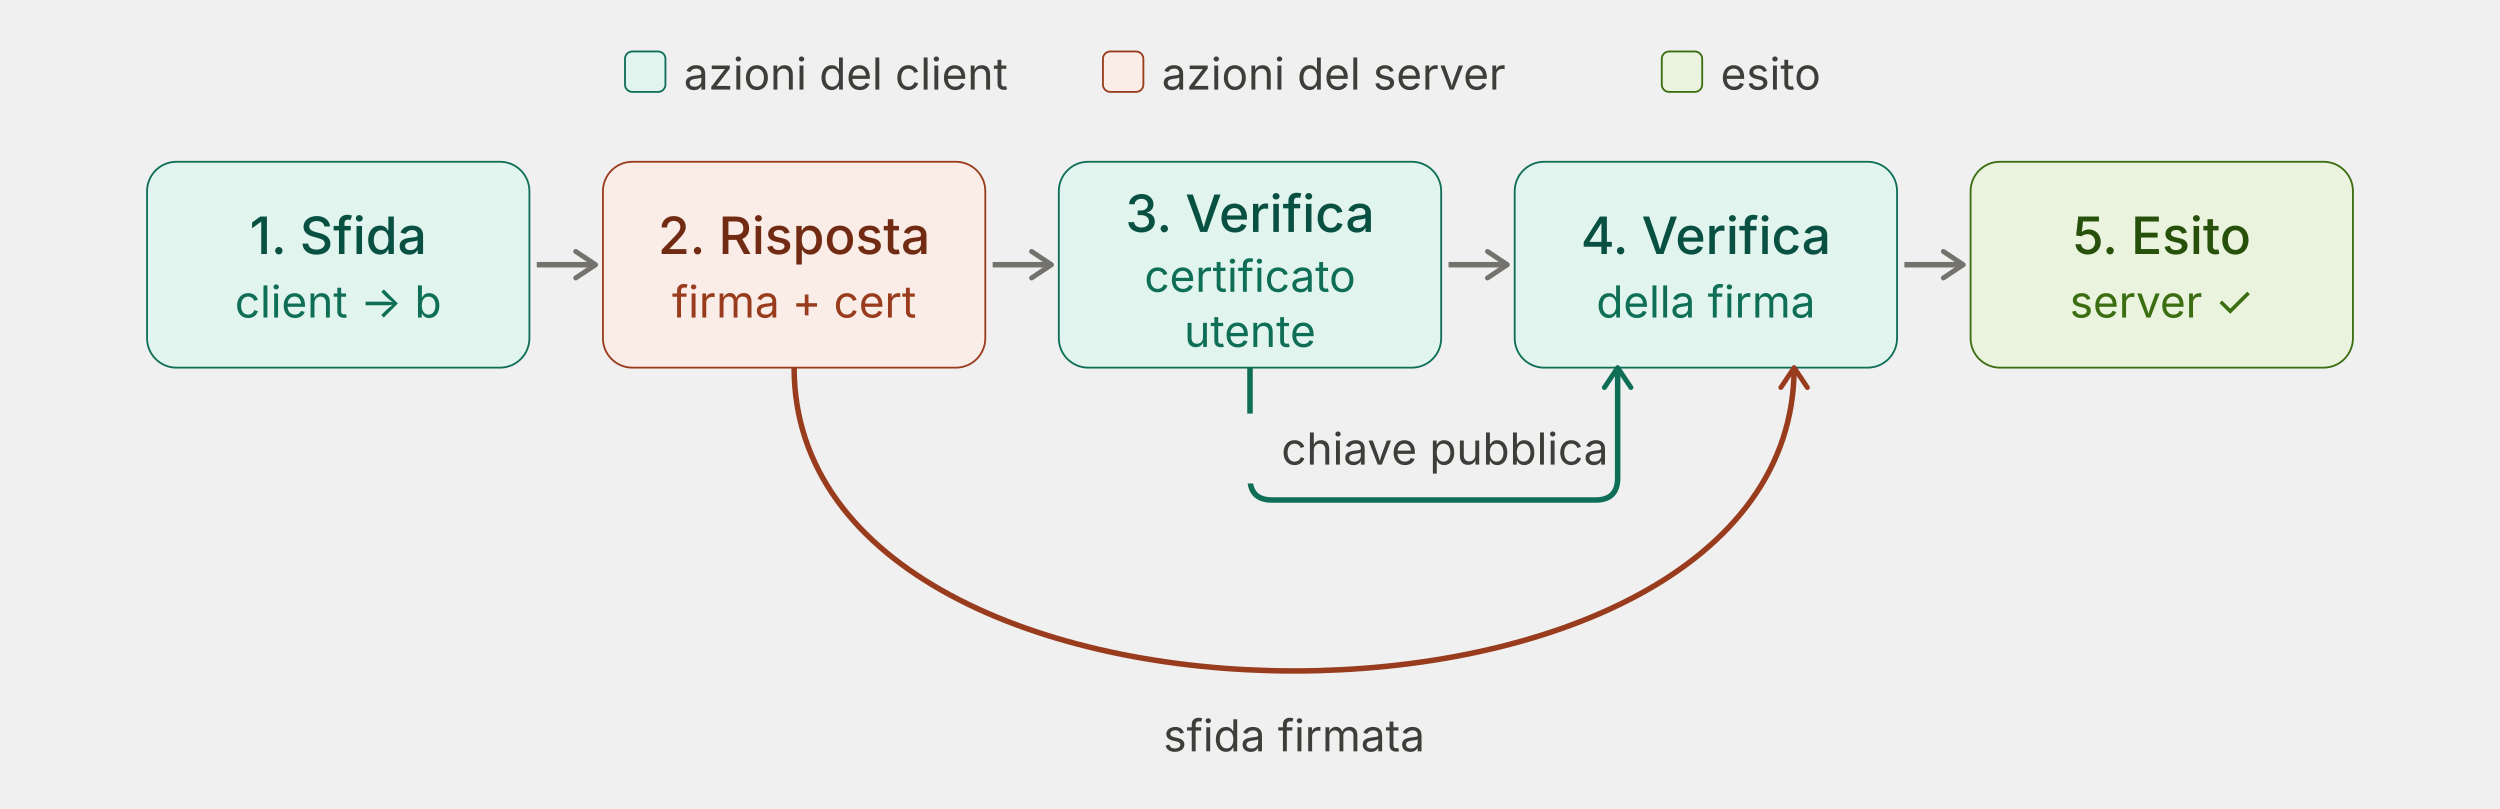
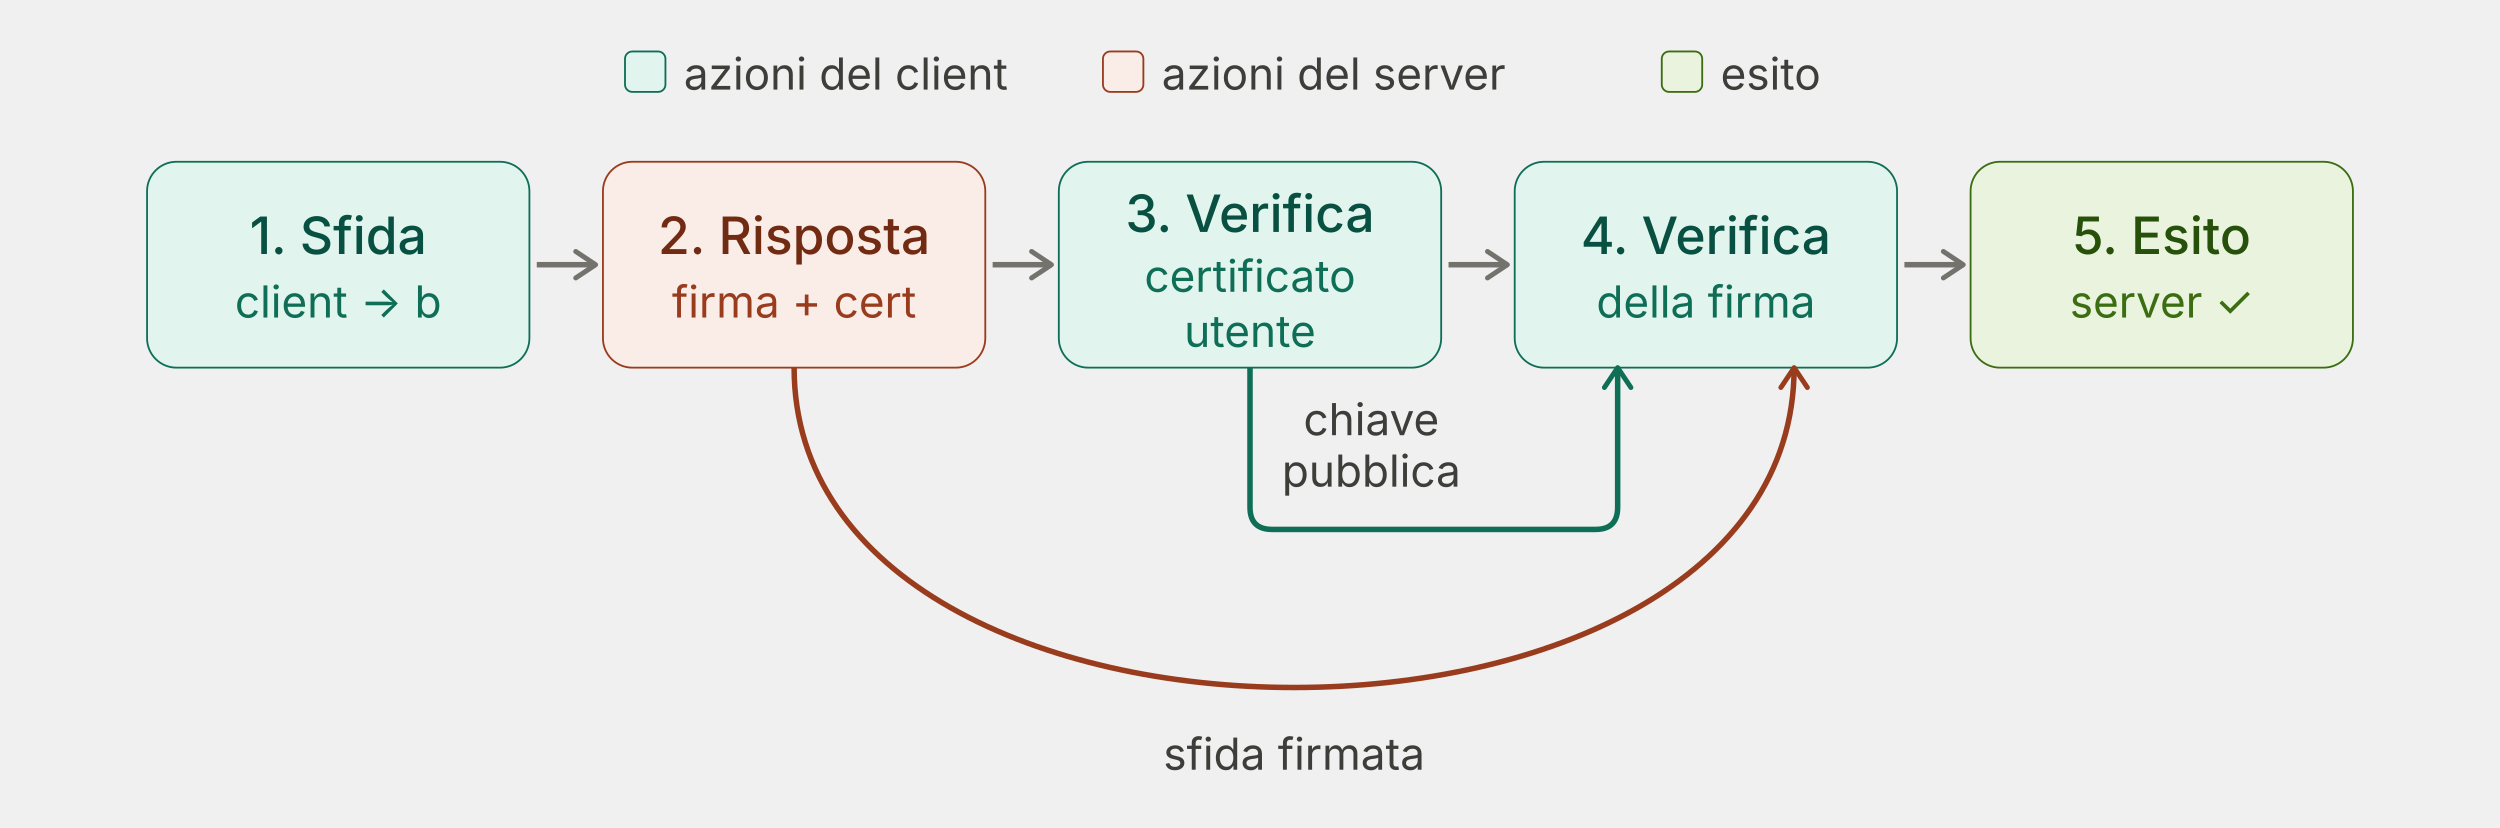
- <svg xmlns="http://www.w3.org/2000/svg" width="100%" viewBox="0 0 680 220" role="img" style="">
+ <svg xmlns="http://www.w3.org/2000/svg" width="100%" viewBox="0 0 680 225" role="img" style="">
  <defs>
    <marker id="arrow" viewBox="0 0 10 10" refX="8" refY="5" markerWidth="6" markerHeight="6" orient="auto-start-reverse">
      <path d="M2 1L8 5L2 9" fill="none" stroke="context-stroke" stroke-width="1.5" stroke-linecap="round" stroke-linejoin="round" />
    </marker>
-     <mask id="imagine-text-gaps-hqwn0w" maskUnits="userSpaceOnUse">
-       <rect x="0" y="0" width="680" height="220" fill="white" />
-       <rect x="182" y="10.5" width="94.914" height="19" fill="black" rx="2" />
-       <rect x="312" y="10.5" width="99.688" height="19" fill="black" rx="2" />
-       <rect x="464" y="10.5" width="36.036" height="19" fill="black" rx="2" />
-       <rect x="64.824" y="53.25" width="54.591" height="21.5" fill="black" rx="2" />
-       <rect x="61.016" y="72.5" width="62.024" height="19" fill="black" rx="2" />
-       <rect x="175.617" y="53.25" width="81.002" height="21.5" fill="black" rx="2" />
-       <rect x="178.961" y="72.5" width="74.078" height="19" fill="black" rx="2" />
-       <rect x="302.875" y="47.25" width="74.492" height="21.5" fill="black" rx="2" />
-       <rect x="306.336" y="65.5" width="67.338" height="19" fill="black" rx="2" />
-       <rect x="317.125" y="80.5" width="45.798" height="19" fill="black" rx="2" />
-       <rect x="426.48" y="53.25" width="75.276" height="21.5" fill="black" rx="2" />
-       <rect x="430.285" y="72.5" width="67.43" height="19" fill="black" rx="2" />
-       <rect x="559.914" y="53.25" width="56.449" height="21.5" fill="black" rx="2" />
-       <rect x="560.129" y="72.5" width="55.748" height="19" fill="black" rx="2" />
-       <rect x="335.258" y="112.5" width="95.484" height="19" fill="black" rx="2" />
-       <rect x="312.012" y="190.5" width="79.977" height="19" fill="black" rx="2" />
-     </mask>
  </defs>
  <rect x="170" y="14" width="11" height="11" rx="2" stroke-width="0.5" style="fill:rgb(225, 245, 238);stroke:rgb(15, 110, 86);color:rgb(0, 0, 0);stroke-width:0.5px;stroke-linecap:butt;stroke-linejoin:miter;opacity:1;font-family:&quot;Anthropic Sans&quot;, -apple-system, BlinkMacSystemFont, &quot;Segoe UI&quot;, sans-serif;font-size:16px;font-weight:400;text-anchor:start;dominant-baseline:auto" />
  <text x="186" y="20" dominant-baseline="central" style="fill:rgb(61, 61, 58);stroke:none;color:rgb(0, 0, 0);stroke-width:1px;stroke-linecap:butt;stroke-linejoin:miter;opacity:1;font-family:&quot;Anthropic Sans&quot;, -apple-system, BlinkMacSystemFont, &quot;Segoe UI&quot;, sans-serif;font-size:12px;font-weight:400;text-anchor:start;dominant-baseline:central">azioni del client</text>
  <rect x="300" y="14" width="11" height="11" rx="2" stroke-width="0.5" style="fill:rgb(250, 236, 231);stroke:rgb(153, 60, 29);color:rgb(0, 0, 0);stroke-width:0.5px;stroke-linecap:butt;stroke-linejoin:miter;opacity:1;font-family:&quot;Anthropic Sans&quot;, -apple-system, BlinkMacSystemFont, &quot;Segoe UI&quot;, sans-serif;font-size:16px;font-weight:400;text-anchor:start;dominant-baseline:auto" />
  <text x="316" y="20" dominant-baseline="central" style="fill:rgb(61, 61, 58);stroke:none;color:rgb(0, 0, 0);stroke-width:1px;stroke-linecap:butt;stroke-linejoin:miter;opacity:1;font-family:&quot;Anthropic Sans&quot;, -apple-system, BlinkMacSystemFont, &quot;Segoe UI&quot;, sans-serif;font-size:12px;font-weight:400;text-anchor:start;dominant-baseline:central">azioni del server</text>
  <rect x="452" y="14" width="11" height="11" rx="2" stroke-width="0.5" style="fill:rgb(234, 243, 222);stroke:rgb(59, 109, 17);color:rgb(0, 0, 0);stroke-width:0.5px;stroke-linecap:butt;stroke-linejoin:miter;opacity:1;font-family:&quot;Anthropic Sans&quot;, -apple-system, BlinkMacSystemFont, &quot;Segoe UI&quot;, sans-serif;font-size:16px;font-weight:400;text-anchor:start;dominant-baseline:auto" />
  <text x="468" y="20" dominant-baseline="central" style="fill:rgb(61, 61, 58);stroke:none;color:rgb(0, 0, 0);stroke-width:1px;stroke-linecap:butt;stroke-linejoin:miter;opacity:1;font-family:&quot;Anthropic Sans&quot;, -apple-system, BlinkMacSystemFont, &quot;Segoe UI&quot;, sans-serif;font-size:12px;font-weight:400;text-anchor:start;dominant-baseline:central">esito</text>
  <g style="fill:rgb(0, 0, 0);stroke:none;color:rgb(0, 0, 0);stroke-width:1px;stroke-linecap:butt;stroke-linejoin:miter;opacity:1;font-family:&quot;Anthropic Sans&quot;, -apple-system, BlinkMacSystemFont, &quot;Segoe UI&quot;, sans-serif;font-size:16px;font-weight:400;text-anchor:start;dominant-baseline:auto">
    <rect x="40" y="44" width="104" height="56" rx="8" stroke-width="0.5" style="fill:rgb(225, 245, 238);stroke:rgb(15, 110, 86);color:rgb(0, 0, 0);stroke-width:0.5px;stroke-linecap:butt;stroke-linejoin:miter;opacity:1;font-family:&quot;Anthropic Sans&quot;, -apple-system, BlinkMacSystemFont, &quot;Segoe UI&quot;, sans-serif;font-size:16px;font-weight:400;text-anchor:start;dominant-baseline:auto" />
    <text x="92" y="64" text-anchor="middle" dominant-baseline="central" style="fill:rgb(8, 80, 65);stroke:none;color:rgb(0, 0, 0);stroke-width:1px;stroke-linecap:butt;stroke-linejoin:miter;opacity:1;font-family:&quot;Anthropic Sans&quot;, -apple-system, BlinkMacSystemFont, &quot;Segoe UI&quot;, sans-serif;font-size:14px;font-weight:500;text-anchor:middle;dominant-baseline:central">1. Sfida</text>
    <text x="92" y="82" text-anchor="middle" dominant-baseline="central" style="fill:rgb(15, 110, 86);stroke:none;color:rgb(0, 0, 0);stroke-width:1px;stroke-linecap:butt;stroke-linejoin:miter;opacity:1;font-family:&quot;Anthropic Sans&quot;, -apple-system, BlinkMacSystemFont, &quot;Segoe UI&quot;, sans-serif;font-size:12px;font-weight:400;text-anchor:middle;dominant-baseline:central">client → b</text>
  </g>
  <g style="fill:rgb(0, 0, 0);stroke:none;color:rgb(0, 0, 0);stroke-width:1px;stroke-linecap:butt;stroke-linejoin:miter;opacity:1;font-family:&quot;Anthropic Sans&quot;, -apple-system, BlinkMacSystemFont, &quot;Segoe UI&quot;, sans-serif;font-size:16px;font-weight:400;text-anchor:start;dominant-baseline:auto">
    <rect x="164" y="44" width="104" height="56" rx="8" stroke-width="0.5" style="fill:rgb(250, 236, 231);stroke:rgb(153, 60, 29);color:rgb(0, 0, 0);stroke-width:0.5px;stroke-linecap:butt;stroke-linejoin:miter;opacity:1;font-family:&quot;Anthropic Sans&quot;, -apple-system, BlinkMacSystemFont, &quot;Segoe UI&quot;, sans-serif;font-size:16px;font-weight:400;text-anchor:start;dominant-baseline:auto" />
    <text x="216" y="64" text-anchor="middle" dominant-baseline="central" style="fill:rgb(113, 43, 19);stroke:none;color:rgb(0, 0, 0);stroke-width:1px;stroke-linecap:butt;stroke-linejoin:miter;opacity:1;font-family:&quot;Anthropic Sans&quot;, -apple-system, BlinkMacSystemFont, &quot;Segoe UI&quot;, sans-serif;font-size:14px;font-weight:500;text-anchor:middle;dominant-baseline:central">2. Risposta</text>
    <text x="216" y="82" text-anchor="middle" dominant-baseline="central" style="fill:rgb(153, 60, 29);stroke:none;color:rgb(0, 0, 0);stroke-width:1px;stroke-linecap:butt;stroke-linejoin:miter;opacity:1;font-family:&quot;Anthropic Sans&quot;, -apple-system, BlinkMacSystemFont, &quot;Segoe UI&quot;, sans-serif;font-size:12px;font-weight:400;text-anchor:middle;dominant-baseline:central">firma + cert</text>
  </g>
  <g style="fill:rgb(0, 0, 0);stroke:none;color:rgb(0, 0, 0);stroke-width:1px;stroke-linecap:butt;stroke-linejoin:miter;opacity:1;font-family:&quot;Anthropic Sans&quot;, -apple-system, BlinkMacSystemFont, &quot;Segoe UI&quot;, sans-serif;font-size:16px;font-weight:400;text-anchor:start;dominant-baseline:auto">
    <rect x="288" y="44" width="104" height="56" rx="8" stroke-width="0.5" style="fill:rgb(225, 245, 238);stroke:rgb(15, 110, 86);color:rgb(0, 0, 0);stroke-width:0.5px;stroke-linecap:butt;stroke-linejoin:miter;opacity:1;font-family:&quot;Anthropic Sans&quot;, -apple-system, BlinkMacSystemFont, &quot;Segoe UI&quot;, sans-serif;font-size:16px;font-weight:400;text-anchor:start;dominant-baseline:auto" />
    <text x="340" y="58" text-anchor="middle" dominant-baseline="central" style="fill:rgb(8, 80, 65);stroke:none;color:rgb(0, 0, 0);stroke-width:1px;stroke-linecap:butt;stroke-linejoin:miter;opacity:1;font-family:&quot;Anthropic Sans&quot;, -apple-system, BlinkMacSystemFont, &quot;Segoe UI&quot;, sans-serif;font-size:14px;font-weight:500;text-anchor:middle;dominant-baseline:central">3. Verifica</text>
    <text x="340" y="75" text-anchor="middle" dominant-baseline="central" style="fill:rgb(15, 110, 86);stroke:none;color:rgb(0, 0, 0);stroke-width:1px;stroke-linecap:butt;stroke-linejoin:miter;opacity:1;font-family:&quot;Anthropic Sans&quot;, -apple-system, BlinkMacSystemFont, &quot;Segoe UI&quot;, sans-serif;font-size:12px;font-weight:400;text-anchor:middle;dominant-baseline:central">certificato</text>
    <text x="340" y="90" text-anchor="middle" dominant-baseline="central" style="fill:rgb(15, 110, 86);stroke:none;color:rgb(0, 0, 0);stroke-width:1px;stroke-linecap:butt;stroke-linejoin:miter;opacity:1;font-family:&quot;Anthropic Sans&quot;, -apple-system, BlinkMacSystemFont, &quot;Segoe UI&quot;, sans-serif;font-size:12px;font-weight:400;text-anchor:middle;dominant-baseline:central">utente</text>
  </g>
  <g style="fill:rgb(0, 0, 0);stroke:none;color:rgb(0, 0, 0);stroke-width:1px;stroke-linecap:butt;stroke-linejoin:miter;opacity:1;font-family:&quot;Anthropic Sans&quot;, -apple-system, BlinkMacSystemFont, &quot;Segoe UI&quot;, sans-serif;font-size:16px;font-weight:400;text-anchor:start;dominant-baseline:auto">
    <rect x="412" y="44" width="104" height="56" rx="8" stroke-width="0.5" style="fill:rgb(225, 245, 238);stroke:rgb(15, 110, 86);color:rgb(0, 0, 0);stroke-width:0.5px;stroke-linecap:butt;stroke-linejoin:miter;opacity:1;font-family:&quot;Anthropic Sans&quot;, -apple-system, BlinkMacSystemFont, &quot;Segoe UI&quot;, sans-serif;font-size:16px;font-weight:400;text-anchor:start;dominant-baseline:auto" />
    <text x="464" y="64" text-anchor="middle" dominant-baseline="central" style="fill:rgb(8, 80, 65);stroke:none;color:rgb(0, 0, 0);stroke-width:1px;stroke-linecap:butt;stroke-linejoin:miter;opacity:1;font-family:&quot;Anthropic Sans&quot;, -apple-system, BlinkMacSystemFont, &quot;Segoe UI&quot;, sans-serif;font-size:14px;font-weight:500;text-anchor:middle;dominant-baseline:central">4. Verifica</text>
    <text x="464" y="82" text-anchor="middle" dominant-baseline="central" style="fill:rgb(15, 110, 86);stroke:none;color:rgb(0, 0, 0);stroke-width:1px;stroke-linecap:butt;stroke-linejoin:miter;opacity:1;font-family:&quot;Anthropic Sans&quot;, -apple-system, BlinkMacSystemFont, &quot;Segoe UI&quot;, sans-serif;font-size:12px;font-weight:400;text-anchor:middle;dominant-baseline:central">della firma</text>
  </g>
  <g style="fill:rgb(0, 0, 0);stroke:none;color:rgb(0, 0, 0);stroke-width:1px;stroke-linecap:butt;stroke-linejoin:miter;opacity:1;font-family:&quot;Anthropic Sans&quot;, -apple-system, BlinkMacSystemFont, &quot;Segoe UI&quot;, sans-serif;font-size:16px;font-weight:400;text-anchor:start;dominant-baseline:auto">
    <rect x="536" y="44" width="104" height="56" rx="8" stroke-width="0.5" style="fill:rgb(234, 243, 222);stroke:rgb(59, 109, 17);color:rgb(0, 0, 0);stroke-width:0.5px;stroke-linecap:butt;stroke-linejoin:miter;opacity:1;font-family:&quot;Anthropic Sans&quot;, -apple-system, BlinkMacSystemFont, &quot;Segoe UI&quot;, sans-serif;font-size:16px;font-weight:400;text-anchor:start;dominant-baseline:auto" />
    <text x="588" y="64" text-anchor="middle" dominant-baseline="central" style="fill:rgb(39, 80, 10);stroke:none;color:rgb(0, 0, 0);stroke-width:1px;stroke-linecap:butt;stroke-linejoin:miter;opacity:1;font-family:&quot;Anthropic Sans&quot;, -apple-system, BlinkMacSystemFont, &quot;Segoe UI&quot;, sans-serif;font-size:14px;font-weight:500;text-anchor:middle;dominant-baseline:central">5. Esito</text>
    <text x="588" y="82" text-anchor="middle" dominant-baseline="central" style="fill:rgb(59, 109, 17);stroke:none;color:rgb(0, 0, 0);stroke-width:1px;stroke-linecap:butt;stroke-linejoin:miter;opacity:1;font-family:&quot;Anthropic Sans&quot;, -apple-system, BlinkMacSystemFont, &quot;Segoe UI&quot;, sans-serif;font-size:12px;font-weight:400;text-anchor:middle;dominant-baseline:central">server ✓</text>
  </g>
  <line x1="146" y1="72" x2="162" y2="72" marker-end="url(#arrow)" style="fill:none;stroke:rgb(115, 114, 108);color:rgb(0, 0, 0);stroke-width:1.5px;stroke-linecap:butt;stroke-linejoin:miter;opacity:1;font-family:&quot;Anthropic Sans&quot;, -apple-system, BlinkMacSystemFont, &quot;Segoe UI&quot;, sans-serif;font-size:16px;font-weight:400;text-anchor:start;dominant-baseline:auto" />
  <line x1="270" y1="72" x2="286" y2="72" marker-end="url(#arrow)" style="fill:none;stroke:rgb(115, 114, 108);color:rgb(0, 0, 0);stroke-width:1.5px;stroke-linecap:butt;stroke-linejoin:miter;opacity:1;font-family:&quot;Anthropic Sans&quot;, -apple-system, BlinkMacSystemFont, &quot;Segoe UI&quot;, sans-serif;font-size:16px;font-weight:400;text-anchor:start;dominant-baseline:auto" />
  <line x1="394" y1="72" x2="410" y2="72" marker-end="url(#arrow)" style="fill:none;stroke:rgb(115, 114, 108);color:rgb(0, 0, 0);stroke-width:1.5px;stroke-linecap:butt;stroke-linejoin:miter;opacity:1;font-family:&quot;Anthropic Sans&quot;, -apple-system, BlinkMacSystemFont, &quot;Segoe UI&quot;, sans-serif;font-size:16px;font-weight:400;text-anchor:start;dominant-baseline:auto" />
  <line x1="518" y1="72" x2="534" y2="72" marker-end="url(#arrow)" style="fill:none;stroke:rgb(115, 114, 108);color:rgb(0, 0, 0);stroke-width:1.5px;stroke-linecap:butt;stroke-linejoin:miter;opacity:1;font-family:&quot;Anthropic Sans&quot;, -apple-system, BlinkMacSystemFont, &quot;Segoe UI&quot;, sans-serif;font-size:16px;font-weight:400;text-anchor:start;dominant-baseline:auto" />
-   <text x="393" y="122" text-anchor="middle" dominant-baseline="central" fill="#0F6E56" style="fill:rgb(61, 61, 58);stroke:none;color:rgb(0, 0, 0);stroke-width:1px;stroke-linecap:butt;stroke-linejoin:miter;opacity:1;font-family:&quot;Anthropic Sans&quot;, -apple-system, BlinkMacSystemFont, &quot;Segoe UI&quot;, sans-serif;font-size:12px;font-weight:400;text-anchor:middle;dominant-baseline:central">chiave pubblica</text>
-   <path d="M340 100 L340 130 Q340 136 346 136 L434 136 Q440 136 440 130 L440 100" fill="none" stroke="#0F6E56" stroke-width="1.5" marker-end="url(#arrow)" mask="url(#imagine-text-gaps-hqwn0w)" style="fill:none;stroke:rgb(15, 110, 86);color:rgb(0, 0, 0);stroke-width:1.5px;stroke-linecap:butt;stroke-linejoin:miter;opacity:1;font-family:&quot;Anthropic Sans&quot;, -apple-system, BlinkMacSystemFont, &quot;Segoe UI&quot;, sans-serif;font-size:16px;font-weight:400;text-anchor:start;dominant-baseline:auto" />
-   <path d="M216 100 C216 210 488 210 488 100" fill="none" stroke="#993C1D" stroke-width="1.5" marker-end="url(#arrow)" style="fill:none;stroke:rgb(153, 60, 29);color:rgb(0, 0, 0);stroke-width:1.5px;stroke-linecap:butt;stroke-linejoin:miter;opacity:1;font-family:&quot;Anthropic Sans&quot;, -apple-system, BlinkMacSystemFont, &quot;Segoe UI&quot;, sans-serif;font-size:16px;font-weight:400;text-anchor:start;dominant-baseline:auto" />
-   <text x="352" y="200" text-anchor="middle" dominant-baseline="central" fill="#993C1D" style="fill:rgb(61, 61, 58);stroke:none;color:rgb(0, 0, 0);stroke-width:1px;stroke-linecap:butt;stroke-linejoin:miter;opacity:1;font-family:&quot;Anthropic Sans&quot;, -apple-system, BlinkMacSystemFont, &quot;Segoe UI&quot;, sans-serif;font-size:12px;font-weight:400;text-anchor:middle;dominant-baseline:central">sfida firmata</text>
+   <text x="373" y="114" text-anchor="middle" dominant-baseline="central" fill="#0F6E56" style="fill:rgb(61, 61, 58);stroke:none;color:rgb(0, 0, 0);stroke-width:1px;stroke-linecap:butt;stroke-linejoin:miter;opacity:1;font-family:&quot;Anthropic Sans&quot;, -apple-system, BlinkMacSystemFont, &quot;Segoe UI&quot;, sans-serif;font-size:12px;font-weight:400;text-anchor:middle;dominant-baseline:central">chiave</text>
+   <text x="373" y="128" text-anchor="middle" dominant-baseline="central" fill="#0F6E56" style="fill:rgb(61, 61, 58);stroke:none;color:rgb(0, 0, 0);stroke-width:1px;stroke-linecap:butt;stroke-linejoin:miter;opacity:1;font-family:&quot;Anthropic Sans&quot;, -apple-system, BlinkMacSystemFont, &quot;Segoe UI&quot;, sans-serif;font-size:12px;font-weight:400;text-anchor:middle;dominant-baseline:central">pubblica</text>
+   <path d="M340 100 L340 138 Q340 144 346 144 L434 144 Q440 144 440 138 L440 100" fill="none" stroke="#0F6E56" stroke-width="1.5" marker-end="url(#arrow)" style="fill:none;stroke:rgb(15, 110, 86);color:rgb(0, 0, 0);stroke-width:1.5px;stroke-linecap:butt;stroke-linejoin:miter;opacity:1;font-family:&quot;Anthropic Sans&quot;, -apple-system, BlinkMacSystemFont, &quot;Segoe UI&quot;, sans-serif;font-size:16px;font-weight:400;text-anchor:start;dominant-baseline:auto" />
+   <path d="M216 100 C216 216 488 216 488 100" fill="none" stroke="#993C1D" stroke-width="1.5" marker-end="url(#arrow)" style="fill:none;stroke:rgb(153, 60, 29);color:rgb(0, 0, 0);stroke-width:1.5px;stroke-linecap:butt;stroke-linejoin:miter;opacity:1;font-family:&quot;Anthropic Sans&quot;, -apple-system, BlinkMacSystemFont, &quot;Segoe UI&quot;, sans-serif;font-size:16px;font-weight:400;text-anchor:start;dominant-baseline:auto" />
+   <text x="352" y="205" text-anchor="middle" dominant-baseline="central" fill="#993C1D" style="fill:rgb(61, 61, 58);stroke:none;color:rgb(0, 0, 0);stroke-width:1px;stroke-linecap:butt;stroke-linejoin:miter;opacity:1;font-family:&quot;Anthropic Sans&quot;, -apple-system, BlinkMacSystemFont, &quot;Segoe UI&quot;, sans-serif;font-size:12px;font-weight:400;text-anchor:middle;dominant-baseline:central">sfida firmata</text>
</svg>
